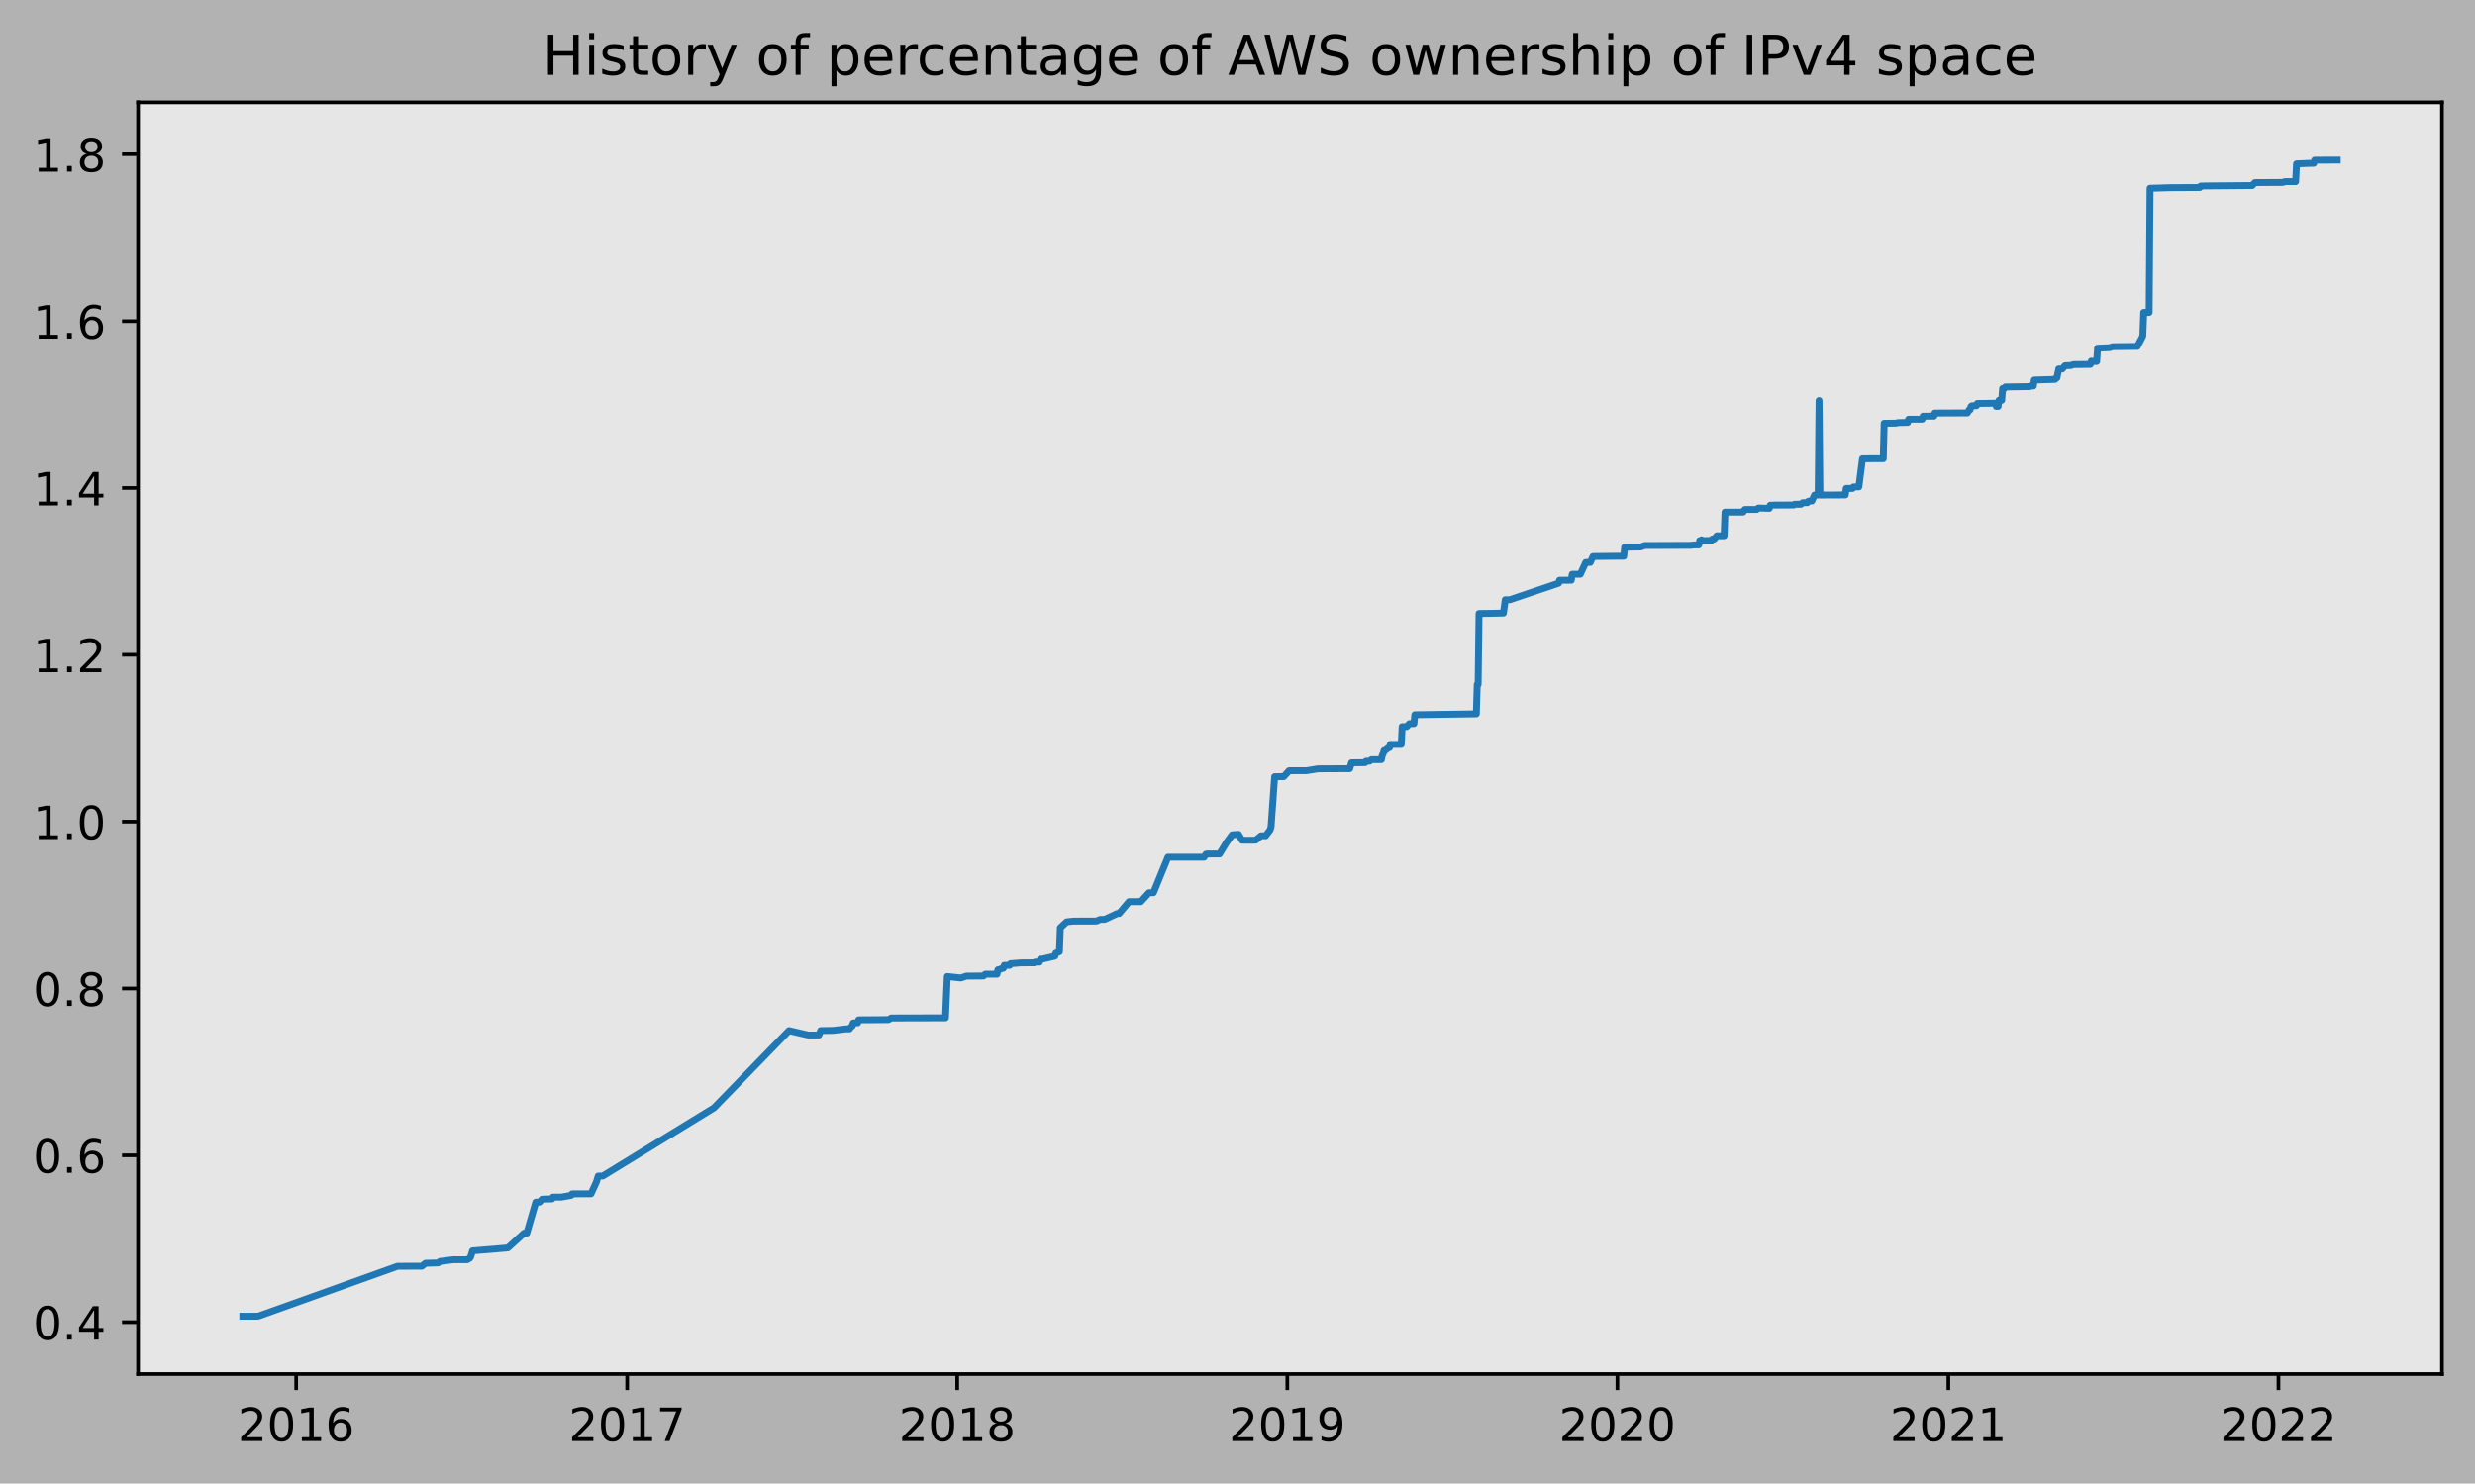
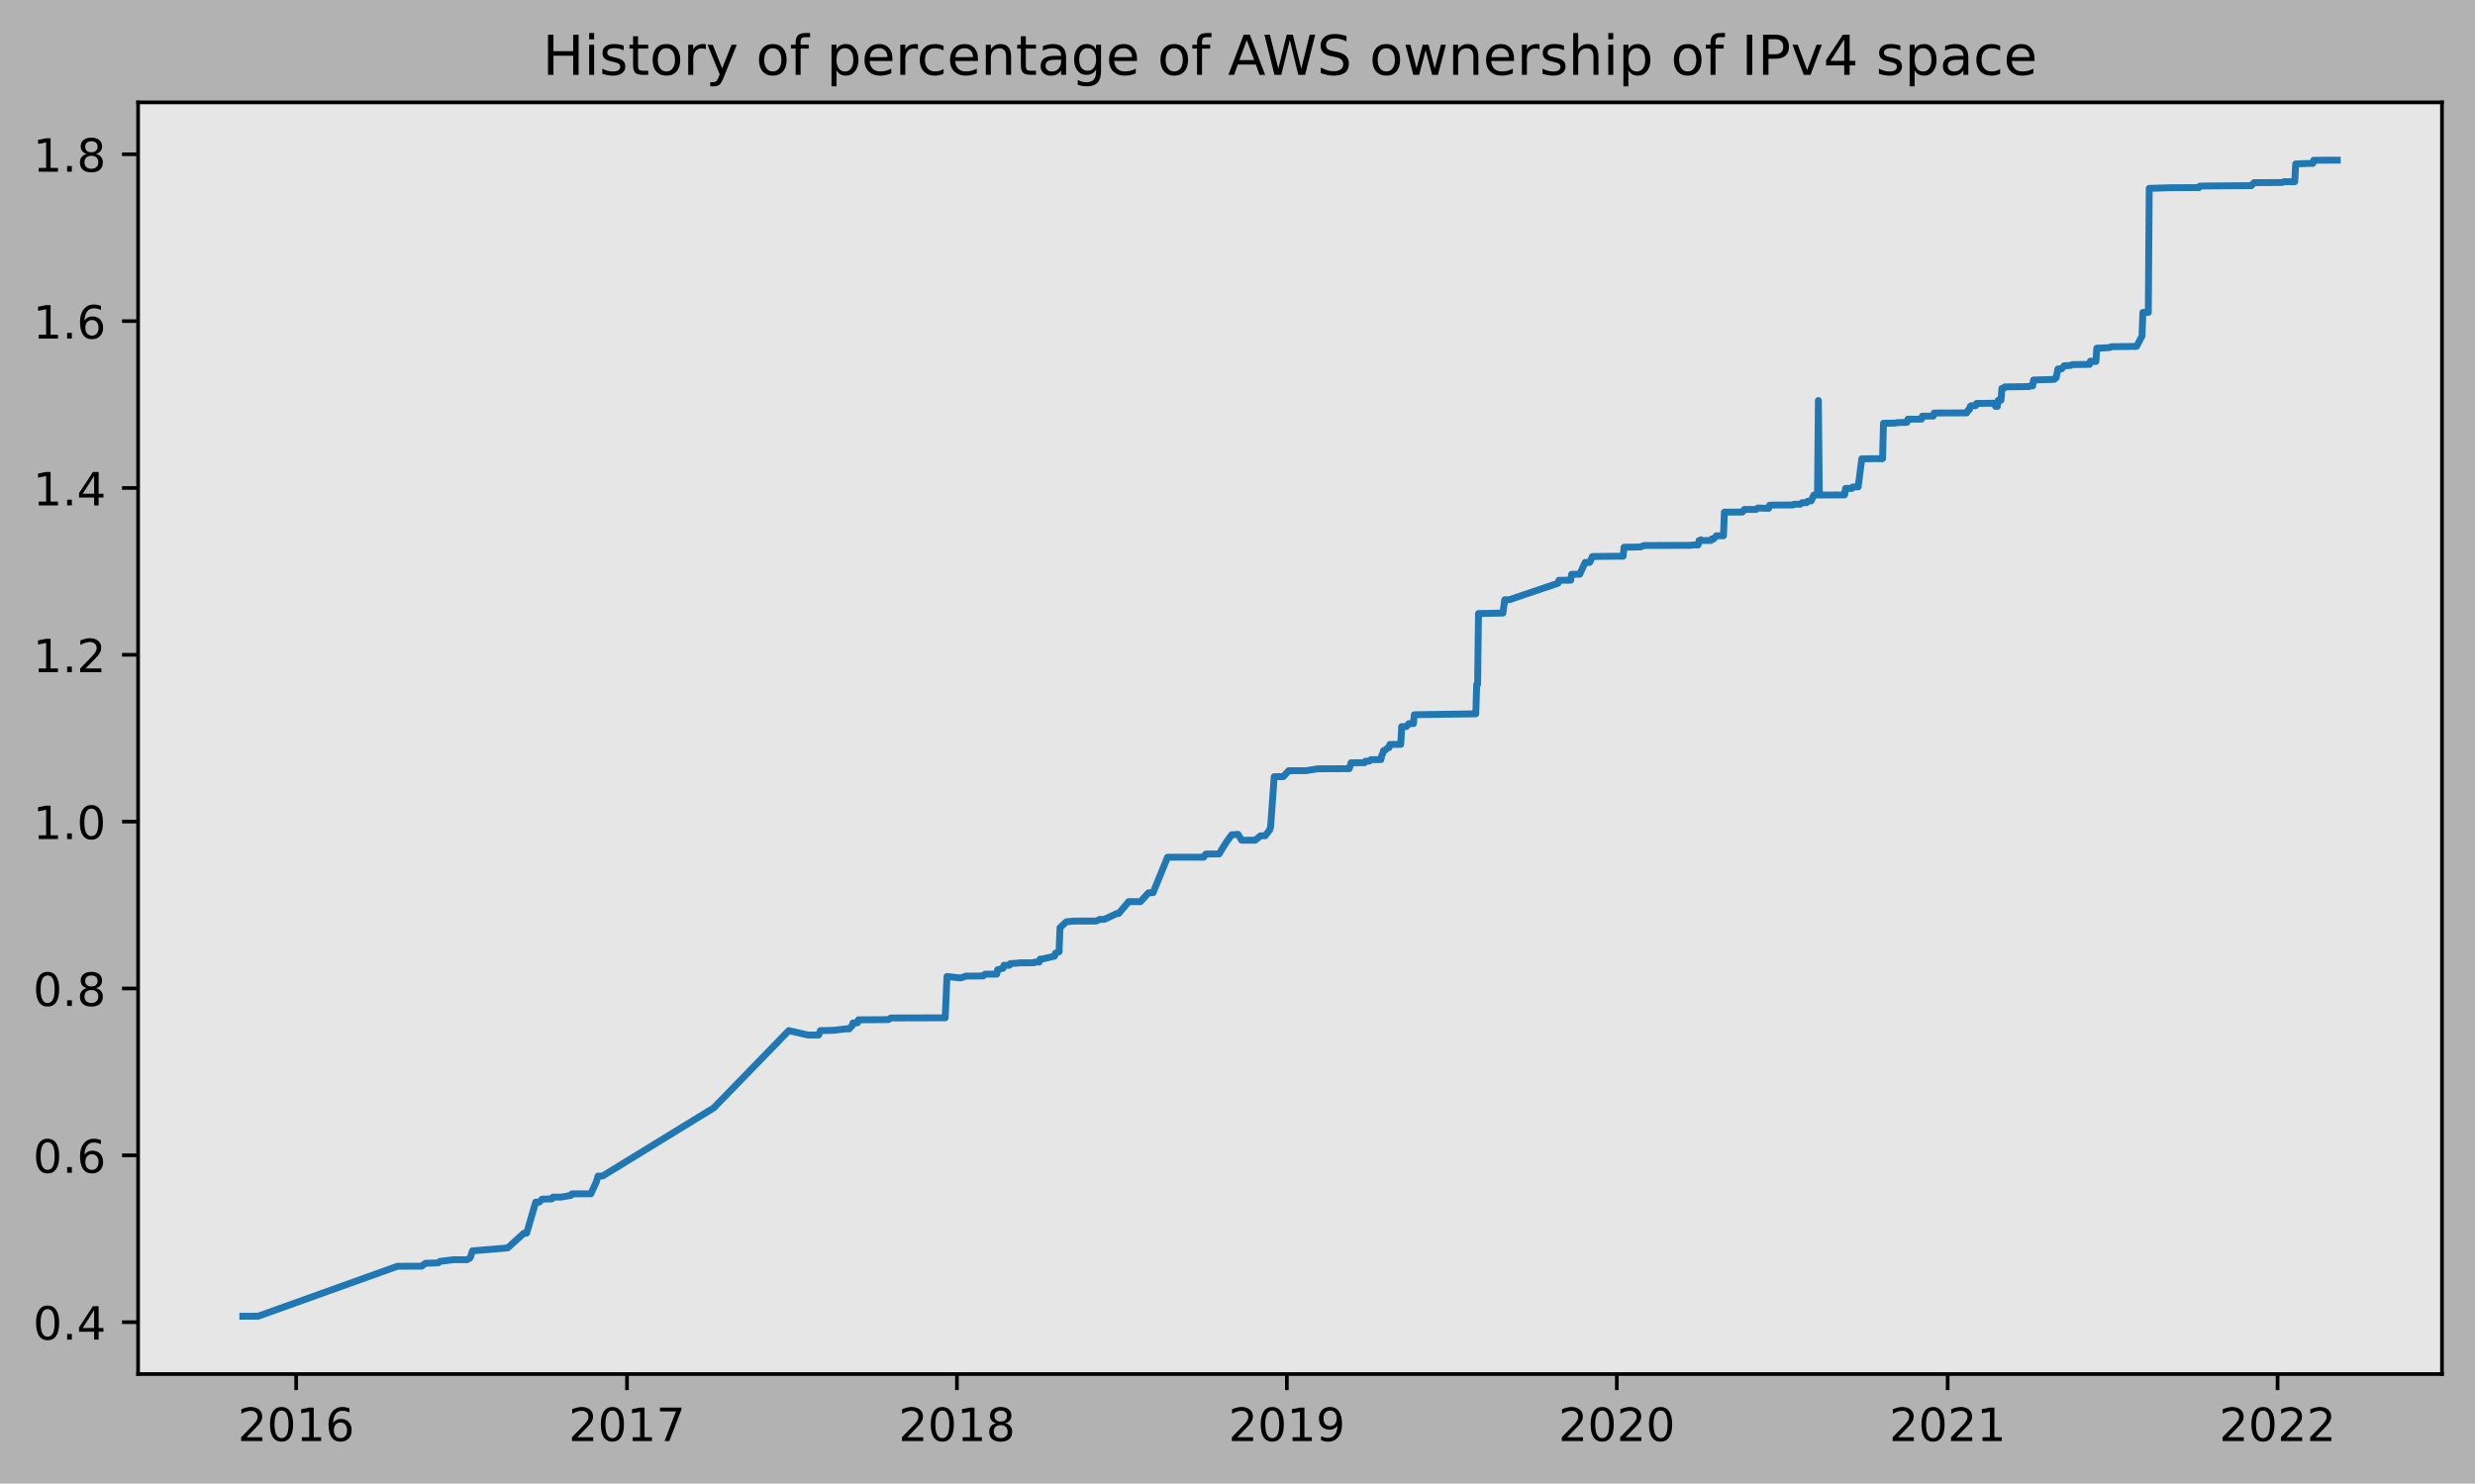
<svg xmlns="http://www.w3.org/2000/svg" xmlns:xlink="http://www.w3.org/1999/xlink" height="323.396pt" version="1.1" viewBox="0 0 539.503 323.396" width="539.503pt">
  <defs>
    <style type="text/css">
*{stroke-linecap:butt;stroke-linejoin:round;}
  </style>
  </defs>
  <g id="figure_1">
    <g id="patch_1">
      <path d="M 0 323.396  L 539.503 323.396  L 539.503 0  L 0 0  z " style="fill:#b2b2b2;" />
    </g>
    <g id="axes_1">
      <g id="patch_2">
        <path d="M 30.103 299.518  L 532.303 299.518  L 532.303 22.318  L 30.103 22.318  z " style="fill:#e6e6e6;" />
      </g>
      <g id="matplotlib.axis_1">
        <g id="xtick_1">
          <g id="line2d_1">
            <defs>
-               <path d="M 0 0  L 0 3.5  " id="mf3fd5c0dfc" style="stroke:#000000;stroke-width:0.8;" />
-             </defs>
-             <g>
-               <use style="stroke:#000000;stroke-width:0.8;" x="64.561" xlink:href="#mf3fd5c0dfc" y="299.518" />
+               <path d="M 0 0  L 0 3.5  " id="md6291f988f" style="stroke:#000000;stroke-width:0.8;" />
+             </defs>
+             <g>
+               <use style="stroke:#000000;stroke-width:0.8;" x="64.556" xlink:href="#md6291f988f" y="299.518" />
            </g>
          </g>
          <g id="text_1">
            <defs>
              <path d="M 19.188 8.297  L 53.609 8.297  L 53.609 0  L 7.328 0  L 7.328 8.297  Q 12.938 14.109 22.625 23.891  Q 32.328 33.688 34.812 36.531  Q 39.547 41.844 41.422 45.531  Q 43.312 49.219 43.312 52.781  Q 43.312 58.594 39.234 62.25  Q 35.156 65.922 28.609 65.922  Q 23.969 65.922 18.812 64.312  Q 13.672 62.703 7.812 59.422  L 7.812 69.391  Q 13.766 71.781 18.938 73  Q 24.125 74.219 28.422 74.219  Q 39.75 74.219 46.484 68.547  Q 53.219 62.891 53.219 53.422  Q 53.219 48.922 51.531 44.891  Q 49.859 40.875 45.406 35.406  Q 44.188 33.984 37.641 27.219  Q 31.109 20.453 19.188 8.297  z " id="DejaVuSans-50" />
              <path d="M 31.781 66.406  Q 24.172 66.406 20.328 58.906  Q 16.5 51.422 16.5 36.375  Q 16.5 21.391 20.328 13.891  Q 24.172 6.391 31.781 6.391  Q 39.453 6.391 43.281 13.891  Q 47.125 21.391 47.125 36.375  Q 47.125 51.422 43.281 58.906  Q 39.453 66.406 31.781 66.406  z M 31.781 74.219  Q 44.047 74.219 50.516 64.516  Q 56.984 54.828 56.984 36.375  Q 56.984 17.969 50.516 8.266  Q 44.047 -1.422 31.781 -1.422  Q 19.531 -1.422 13.062 8.266  Q 6.594 17.969 6.594 36.375  Q 6.594 54.828 13.062 64.516  Q 19.531 74.219 31.781 74.219  z " id="DejaVuSans-48" />
              <path d="M 12.406 8.297  L 28.516 8.297  L 28.516 63.922  L 10.984 60.406  L 10.984 69.391  L 28.422 72.906  L 38.281 72.906  L 38.281 8.297  L 54.391 8.297  L 54.391 0  L 12.406 0  z " id="DejaVuSans-49" />
              <path d="M 33.016 40.375  Q 26.375 40.375 22.484 35.828  Q 18.609 31.297 18.609 23.391  Q 18.609 15.531 22.484 10.953  Q 26.375 6.391 33.016 6.391  Q 39.656 6.391 43.531 10.953  Q 47.406 15.531 47.406 23.391  Q 47.406 31.297 43.531 35.828  Q 39.656 40.375 33.016 40.375  z M 52.594 71.297  L 52.594 62.312  Q 48.875 64.062 45.094 64.984  Q 41.312 65.922 37.594 65.922  Q 27.828 65.922 22.672 59.328  Q 17.531 52.734 16.797 39.406  Q 19.672 43.656 24.016 45.922  Q 28.375 48.188 33.594 48.188  Q 44.578 48.188 50.953 41.516  Q 57.328 34.859 57.328 23.391  Q 57.328 12.156 50.688 5.359  Q 44.047 -1.422 33.016 -1.422  Q 20.359 -1.422 13.672 8.266  Q 6.984 17.969 6.984 36.375  Q 6.984 53.656 15.188 63.938  Q 23.391 74.219 37.203 74.219  Q 40.922 74.219 44.703 73.484  Q 48.484 72.75 52.594 71.297  z " id="DejaVuSans-54" />
            </defs>
-             <g transform="translate(51.83587 314.1166)scale(0.1 -0.1)">
+             <g transform="translate(51.83085 314.1166)scale(0.1 -0.1)">
              <use xlink:href="#DejaVuSans-50" />
              <use x="63.623" xlink:href="#DejaVuSans-48" />
              <use x="127.246" xlink:href="#DejaVuSans-49" />
              <use x="190.869" xlink:href="#DejaVuSans-54" />
            </g>
          </g>
        </g>
        <g id="xtick_2">
          <g id="line2d_2">
            <g>
-               <use style="stroke:#000000;stroke-width:0.8;" x="136.709" xlink:href="#mf3fd5c0dfc" y="299.518" />
+               <use style="stroke:#000000;stroke-width:0.8;" x="136.673" xlink:href="#md6291f988f" y="299.518" />
            </g>
          </g>
          <g id="text_2">
            <defs>
              <path d="M 8.203 72.906  L 55.078 72.906  L 55.078 68.703  L 28.609 0  L 18.312 0  L 43.219 64.594  L 8.203 64.594  z " id="DejaVuSans-55" />
            </defs>
-             <g transform="translate(123.9842 314.1166)scale(0.1 -0.1)">
+             <g transform="translate(123.9481 314.1166)scale(0.1 -0.1)">
              <use xlink:href="#DejaVuSans-50" />
              <use x="63.623" xlink:href="#DejaVuSans-48" />
              <use x="127.246" xlink:href="#DejaVuSans-49" />
              <use x="190.869" xlink:href="#DejaVuSans-55" />
            </g>
          </g>
        </g>
        <g id="xtick_3">
          <g id="line2d_3">
            <g>
-               <use style="stroke:#000000;stroke-width:0.8;" x="208.66" xlink:href="#mf3fd5c0dfc" y="299.518" />
+               <use style="stroke:#000000;stroke-width:0.8;" x="208.593" xlink:href="#md6291f988f" y="299.518" />
            </g>
          </g>
          <g id="text_3">
            <defs>
              <path d="M 31.781 34.625  Q 24.75 34.625 20.719 30.859  Q 16.703 27.094 16.703 20.516  Q 16.703 13.922 20.719 10.156  Q 24.75 6.391 31.781 6.391  Q 38.812 6.391 42.859 10.172  Q 46.922 13.969 46.922 20.516  Q 46.922 27.094 42.891 30.859  Q 38.875 34.625 31.781 34.625  z M 21.922 38.812  Q 15.578 40.375 12.031 44.719  Q 8.5 49.078 8.5 55.328  Q 8.5 64.062 14.719 69.141  Q 20.953 74.219 31.781 74.219  Q 42.672 74.219 48.875 69.141  Q 55.078 64.062 55.078 55.328  Q 55.078 49.078 51.531 44.719  Q 48 40.375 41.703 38.812  Q 48.828 37.156 52.797 32.312  Q 56.781 27.484 56.781 20.516  Q 56.781 9.906 50.312 4.234  Q 43.844 -1.422 31.781 -1.422  Q 19.734 -1.422 13.25 4.234  Q 6.781 9.906 6.781 20.516  Q 6.781 27.484 10.781 32.312  Q 14.797 37.156 21.922 38.812  z M 18.312 54.391  Q 18.312 48.734 21.844 45.562  Q 25.391 42.391 31.781 42.391  Q 38.141 42.391 41.719 45.562  Q 45.312 48.734 45.312 54.391  Q 45.312 60.062 41.719 63.234  Q 38.141 66.406 31.781 66.406  Q 25.391 66.406 21.844 63.234  Q 18.312 60.062 18.312 54.391  z " id="DejaVuSans-56" />
            </defs>
-             <g transform="translate(195.9355 314.1166)scale(0.1 -0.1)">
+             <g transform="translate(195.8683 314.1166)scale(0.1 -0.1)">
              <use xlink:href="#DejaVuSans-50" />
              <use x="63.623" xlink:href="#DejaVuSans-48" />
              <use x="127.246" xlink:href="#DejaVuSans-49" />
              <use x="190.869" xlink:href="#DejaVuSans-56" />
            </g>
          </g>
        </g>
        <g id="xtick_4">
          <g id="line2d_4">
            <g>
-               <use style="stroke:#000000;stroke-width:0.8;" x="280.612" xlink:href="#mf3fd5c0dfc" y="299.518" />
+               <use style="stroke:#000000;stroke-width:0.8;" x="280.513" xlink:href="#md6291f988f" y="299.518" />
            </g>
          </g>
          <g id="text_4">
            <defs>
              <path d="M 10.984 1.516  L 10.984 10.5  Q 14.703 8.734 18.5 7.812  Q 22.312 6.891 25.984 6.891  Q 35.75 6.891 40.891 13.453  Q 46.047 20.016 46.781 33.406  Q 43.953 29.203 39.594 26.953  Q 35.25 24.703 29.984 24.703  Q 19.047 24.703 12.672 31.312  Q 6.297 37.938 6.297 49.422  Q 6.297 60.641 12.938 67.422  Q 19.578 74.219 30.609 74.219  Q 43.266 74.219 49.922 64.516  Q 56.594 54.828 56.594 36.375  Q 56.594 19.141 48.406 8.859  Q 40.234 -1.422 26.422 -1.422  Q 22.703 -1.422 18.891 -0.688  Q 15.094 0.047 10.984 1.516  z M 30.609 32.422  Q 37.25 32.422 41.125 36.953  Q 45.016 41.5 45.016 49.422  Q 45.016 57.281 41.125 61.844  Q 37.25 66.406 30.609 66.406  Q 23.969 66.406 20.094 61.844  Q 16.219 57.281 16.219 49.422  Q 16.219 41.5 20.094 36.953  Q 23.969 32.422 30.609 32.422  z " id="DejaVuSans-57" />
            </defs>
-             <g transform="translate(267.8867 314.1166)scale(0.1 -0.1)">
+             <g transform="translate(267.7885 314.1166)scale(0.1 -0.1)">
              <use xlink:href="#DejaVuSans-50" />
              <use x="63.623" xlink:href="#DejaVuSans-48" />
              <use x="127.246" xlink:href="#DejaVuSans-49" />
              <use x="190.869" xlink:href="#DejaVuSans-57" />
            </g>
          </g>
        </g>
        <g id="xtick_5">
          <g id="line2d_5">
            <g>
-               <use style="stroke:#000000;stroke-width:0.8;" x="352.563" xlink:href="#mf3fd5c0dfc" y="299.518" />
+               <use style="stroke:#000000;stroke-width:0.8;" x="352.434" xlink:href="#md6291f988f" y="299.518" />
            </g>
          </g>
          <g id="text_5">
-             <g transform="translate(339.838 314.1166)scale(0.1 -0.1)">
+             <g transform="translate(339.7087 314.1166)scale(0.1 -0.1)">
              <use xlink:href="#DejaVuSans-50" />
              <use x="63.623" xlink:href="#DejaVuSans-48" />
              <use x="127.246" xlink:href="#DejaVuSans-50" />
              <use x="190.869" xlink:href="#DejaVuSans-48" />
            </g>
          </g>
        </g>
        <g id="xtick_6">
          <g id="line2d_6">
            <g>
-               <use style="stroke:#000000;stroke-width:0.8;" x="424.711" xlink:href="#mf3fd5c0dfc" y="299.518" />
+               <use style="stroke:#000000;stroke-width:0.8;" x="424.551" xlink:href="#md6291f988f" y="299.518" />
            </g>
          </g>
          <g id="text_6">
-             <g transform="translate(411.9864 314.1166)scale(0.1 -0.1)">
+             <g transform="translate(411.8259 314.1166)scale(0.1 -0.1)">
              <use xlink:href="#DejaVuSans-50" />
              <use x="63.623" xlink:href="#DejaVuSans-48" />
              <use x="127.246" xlink:href="#DejaVuSans-50" />
              <use x="190.869" xlink:href="#DejaVuSans-49" />
            </g>
          </g>
        </g>
        <g id="xtick_7">
          <g id="line2d_7">
            <g>
-               <use style="stroke:#000000;stroke-width:0.8;" x="496.663" xlink:href="#mf3fd5c0dfc" y="299.518" />
+               <use style="stroke:#000000;stroke-width:0.8;" x="496.471" xlink:href="#md6291f988f" y="299.518" />
            </g>
          </g>
          <g id="text_7">
-             <g transform="translate(483.9376 314.1166)scale(0.1 -0.1)">
+             <g transform="translate(483.7461 314.1166)scale(0.1 -0.1)">
              <use xlink:href="#DejaVuSans-50" />
              <use x="63.623" xlink:href="#DejaVuSans-48" />
              <use x="127.246" xlink:href="#DejaVuSans-50" />
              <use x="190.869" xlink:href="#DejaVuSans-50" />
            </g>
          </g>
        </g>
      </g>
      <g id="matplotlib.axis_2">
        <g id="ytick_1">
          <g id="line2d_8">
            <defs>
-               <path d="M 0 0  L -3.5 0  " id="m15d69541d9" style="stroke:#000000;stroke-width:0.8;" />
-             </defs>
-             <g>
-               <use style="stroke:#000000;stroke-width:0.8;" x="30.103" xlink:href="#m15d69541d9" y="288.212" />
+               <path d="M 0 0  L -3.5 0  " id="m172b75ae59" style="stroke:#000000;stroke-width:0.8;" />
+             </defs>
+             <g>
+               <use style="stroke:#000000;stroke-width:0.8;" x="30.103" xlink:href="#m172b75ae59" y="288.212" />
            </g>
          </g>
          <g id="text_8">
            <defs>
              <path d="M 10.688 12.406  L 21 12.406  L 21 0  L 10.688 0  z " id="DejaVuSans-46" />
              <path d="M 37.797 64.312  L 12.891 25.391  L 37.797 25.391  z M 35.203 72.906  L 47.609 72.906  L 47.609 25.391  L 58.016 25.391  L 58.016 17.188  L 47.609 17.188  L 47.609 0  L 37.797 0  L 37.797 17.188  L 4.891 17.188  L 4.891 26.703  z " id="DejaVuSans-52" />
            </defs>
            <g transform="translate(7.2 292.0116)scale(0.1 -0.1)">
              <use xlink:href="#DejaVuSans-48" />
              <use x="63.623" xlink:href="#DejaVuSans-46" />
              <use x="95.41" xlink:href="#DejaVuSans-52" />
            </g>
          </g>
        </g>
        <g id="ytick_2">
          <g id="line2d_9">
            <g>
-               <use style="stroke:#000000;stroke-width:0.8;" x="30.103" xlink:href="#m15d69541d9" y="251.843" />
+               <use style="stroke:#000000;stroke-width:0.8;" x="30.103" xlink:href="#m172b75ae59" y="251.843" />
            </g>
          </g>
          <g id="text_9">
            <g transform="translate(7.2 255.6426)scale(0.1 -0.1)">
              <use xlink:href="#DejaVuSans-48" />
              <use x="63.623" xlink:href="#DejaVuSans-46" />
              <use x="95.41" xlink:href="#DejaVuSans-54" />
            </g>
          </g>
        </g>
        <g id="ytick_3">
          <g id="line2d_10">
            <g>
-               <use style="stroke:#000000;stroke-width:0.8;" x="30.103" xlink:href="#m15d69541d9" y="215.474" />
+               <use style="stroke:#000000;stroke-width:0.8;" x="30.103" xlink:href="#m172b75ae59" y="215.474" />
            </g>
          </g>
          <g id="text_10">
            <g transform="translate(7.2 219.2735)scale(0.1 -0.1)">
              <use xlink:href="#DejaVuSans-48" />
              <use x="63.623" xlink:href="#DejaVuSans-46" />
              <use x="95.41" xlink:href="#DejaVuSans-56" />
            </g>
          </g>
        </g>
        <g id="ytick_4">
          <g id="line2d_11">
            <g>
-               <use style="stroke:#000000;stroke-width:0.8;" x="30.103" xlink:href="#m15d69541d9" y="179.105" />
+               <use style="stroke:#000000;stroke-width:0.8;" x="30.103" xlink:href="#m172b75ae59" y="179.105" />
            </g>
          </g>
          <g id="text_11">
            <g transform="translate(7.2 182.9044)scale(0.1 -0.1)">
              <use xlink:href="#DejaVuSans-49" />
              <use x="63.623" xlink:href="#DejaVuSans-46" />
              <use x="95.41" xlink:href="#DejaVuSans-48" />
            </g>
          </g>
        </g>
        <g id="ytick_5">
          <g id="line2d_12">
            <g>
-               <use style="stroke:#000000;stroke-width:0.8;" x="30.103" xlink:href="#m15d69541d9" y="142.736" />
+               <use style="stroke:#000000;stroke-width:0.8;" x="30.103" xlink:href="#m172b75ae59" y="142.736" />
            </g>
          </g>
          <g id="text_12">
            <g transform="translate(7.2 146.5354)scale(0.1 -0.1)">
              <use xlink:href="#DejaVuSans-49" />
              <use x="63.623" xlink:href="#DejaVuSans-46" />
              <use x="95.41" xlink:href="#DejaVuSans-50" />
            </g>
          </g>
        </g>
        <g id="ytick_6">
          <g id="line2d_13">
            <g>
-               <use style="stroke:#000000;stroke-width:0.8;" x="30.103" xlink:href="#m15d69541d9" y="106.367" />
+               <use style="stroke:#000000;stroke-width:0.8;" x="30.103" xlink:href="#m172b75ae59" y="106.367" />
            </g>
          </g>
          <g id="text_13">
            <g transform="translate(7.2 110.1663)scale(0.1 -0.1)">
              <use xlink:href="#DejaVuSans-49" />
              <use x="63.623" xlink:href="#DejaVuSans-46" />
              <use x="95.41" xlink:href="#DejaVuSans-52" />
            </g>
          </g>
        </g>
        <g id="ytick_7">
          <g id="line2d_14">
            <g>
-               <use style="stroke:#000000;stroke-width:0.8;" x="30.103" xlink:href="#m15d69541d9" y="69.998" />
+               <use style="stroke:#000000;stroke-width:0.8;" x="30.103" xlink:href="#m172b75ae59" y="69.998" />
            </g>
          </g>
          <g id="text_14">
            <g transform="translate(7.2 73.79724)scale(0.1 -0.1)">
              <use xlink:href="#DejaVuSans-49" />
              <use x="63.623" xlink:href="#DejaVuSans-46" />
              <use x="95.41" xlink:href="#DejaVuSans-54" />
            </g>
          </g>
        </g>
        <g id="ytick_8">
          <g id="line2d_15">
            <g>
-               <use style="stroke:#000000;stroke-width:0.8;" x="30.103" xlink:href="#m15d69541d9" y="33.629" />
+               <use style="stroke:#000000;stroke-width:0.8;" x="30.103" xlink:href="#m172b75ae59" y="33.629" />
            </g>
          </g>
          <g id="text_15">
            <g transform="translate(7.2 37.42817)scale(0.1 -0.1)">
              <use xlink:href="#DejaVuSans-49" />
              <use x="63.623" xlink:href="#DejaVuSans-46" />
              <use x="95.41" xlink:href="#DejaVuSans-56" />
            </g>
          </g>
        </g>
      </g>
      <g id="line2d_16">
-         <path clip-path="url(#p25243edfa3)" d="M 52.93 286.918  L 56.282 286.904  L 86.639 276.026  L 91.961 276.003  L 92.75 275.369  L 95.51 275.288  L 95.904 274.968  L 98.861 274.594  L 101.818 274.597  L 102.409 274.275  L 102.606 273.953  L 103.001 272.66  L 110.689 272.027  L 114.237 268.807  L 114.828 268.804  L 116.799 262.045  L 117.588 262.045  L 118.179 261.401  L 120.348 261.337  L 120.545 260.952  L 122.319 260.952  L 124.487 260.573  L 124.685 260.251  L 125.079 260.236  L 128.824 260.225  L 130.007 257.65  L 130.401 256.362  L 131.387 256.352  L 155.633 241.493  L 171.995 224.648  L 176.135 225.609  L 178.5 225.616  L 178.894 224.651  L 181.654 224.603  L 184.414 224.274  L 185.202 224.274  L 185.4 223.952  L 185.794 223.63  L 185.991 222.987  L 186.977 222.946  L 187.174 222.302  L 193.679 222.261  L 194.27 221.899  L 206.098 221.869  L 206.492 212.856  L 209.449 213.178  L 210.632 212.774  L 214.377 212.739  L 214.771 212.352  L 217.334 212.352  L 217.531 211.387  L 217.728 211.384  L 218.517 211.06  L 218.714 211.06  L 218.911 210.416  L 220.094 210.415  L 220.291 210.046  L 220.488 210.044  L 222.656 209.88  L 225.416 209.878  L 225.613 209.718  L 226.599 209.716  L 226.796 209.072  L 227.19 209.067  L 229.95 208.423  L 230.147 207.78  L 230.936 207.458  L 231.133 202.227  L 232.513 200.939  L 234.09 200.778  L 239.018 200.772  L 239.807 200.41  L 240.792 200.41  L 243.552 199.122  L 243.946 199.118  L 246.115 196.542  L 248.677 196.546  L 250.451 194.609  L 251.437 194.583  L 254.591 186.855  L 262.476 186.85  L 262.87 186.206  L 263.067 186.156  L 265.827 186.152  L 267.404 183.577  L 268.587 181.968  L 269.967 181.871  L 270.755 183.159  L 273.712 183.147  L 274.895 182.181  L 275.881 182.18  L 276.866 180.893  L 277.063 180.244  L 277.852 169.299  L 279.823 169.294  L 281.006 168.002  L 284.751 167.99  L 287.314 167.588  L 294.213 167.556  L 294.608 166.267  L 297.565 166.252  L 297.762 165.93  L 298.55 165.919  L 298.945 165.597  L 301.113 165.58  L 301.31 164.614  L 301.507 164.292  L 301.704 163.613  L 301.901 163.612  L 302.69 162.968  L 302.887 162.968  L 303.084 162.27  L 305.45 162.267  L 305.647 158.389  L 306.632 158.383  L 307.224 157.737  L 308.209 157.732  L 308.407 155.798  L 321.811 155.604  L 322.008 149.181  L 322.205 149.181  L 322.403 133.73  L 324.768 133.701  L 327.725 133.635  L 328.119 130.738  L 329.105 130.732  L 339.75 127.131  L 339.947 126.487  L 342.51 126.477  L 342.707 125.189  L 344.481 125.172  L 345.664 122.597  L 346.649 122.595  L 347.241 121.308  L 352.76 121.25  L 353.943 121.245  L 354.14 119.285  L 357.688 119.23  L 358.477 118.913  L 368.727 118.87  L 369.122 118.789  L 370.304 118.784  L 370.502 117.839  L 370.699 117.839  L 370.896 117.67  L 371.093 117.829  L 373.064 117.816  L 373.261 117.495  L 373.656 117.494  L 374.247 116.798  L 375.824 116.782  L 376.021 111.629  L 379.964 111.62  L 380.358 111.057  L 382.921 111.054  L 383.315 110.732  L 385.68 110.808  L 385.877 110.129  L 386.666 110.095  L 391.003 110.074  L 391.2 109.913  L 392.58 109.907  L 392.974 109.576  L 393.96 109.573  L 394.157 109.281  L 394.551 109.2  L 394.945 109.2  L 395.537 107.913  L 396.325 107.913  L 396.522 87.31  L 396.719 107.911  L 402.239 107.887  L 402.436 106.471  L 403.816 106.471  L 404.013 106.148  L 405.196 106.13  L 405.984 100.004  L 410.518 99.981  L 410.715 92.255  L 413.278 92.233  L 413.672 92.119  L 415.841 92.072  L 416.038 91.378  L 418.995 91.365  L 419.192 90.71  L 421.557 90.707  L 421.754 90.03  L 428.851 90  L 429.245 89.311  L 429.442 89.311  L 429.64 88.611  L 429.837 88.447  L 430.822 88.429  L 431.019 87.946  L 434.962 87.892  L 435.159 88.585  L 435.553 88.583  L 435.75 87.248  L 436.342 87.247  L 436.539 84.672  L 436.933 84.67  L 437.13 84.344  L 442.453 84.265  L 442.65 84.136  L 443.241 84.135  L 443.438 82.836  L 447.972 82.694  L 448.169 82.371  L 448.367 82.37  L 448.761 80.428  L 449.549 80.419  L 450.141 79.725  L 451.521 79.662  L 451.915 79.471  L 455.66 79.429  L 455.857 78.719  L 456.449 78.798  L 457.04 78.792  L 457.237 75.894  L 457.829 75.876  L 459.997 75.773  L 460.391 75.572  L 465.911 75.508  L 467.094 73.25  L 467.291 68.099  L 468.473 68.098  L 468.671 41.058  L 472.219 40.953  L 473.007 40.926  L 478.527 40.896  L 479.513 40.894  L 479.71 40.572  L 480.695 40.546  L 490.355 40.466  L 490.946 40.463  L 491.537 39.819  L 497.648 39.783  L 498.043 39.612  L 500.408 39.605  L 500.605 35.742  L 503.168 35.632  L 504.351 35.621  L 504.548 34.93  L 509.476 34.918  L 509.476 34.918  " style="fill:none;stroke:#1f77b4;stroke-linecap:square;stroke-width:1.5;" />
+         <path clip-path="url(#p0b2a6c1b68)" d="M 52.93 286.918  L 56.28 286.904  L 86.625 276.026  L 91.945 276.003  L 92.733 275.369  L 95.491 275.288  L 95.885 274.968  L 98.841 274.594  L 101.797 274.597  L 102.388 274.275  L 102.585 273.953  L 102.979 272.66  L 110.664 272.027  L 114.21 268.807  L 114.801 268.804  L 116.772 262.045  L 117.56 262.045  L 118.151 261.401  L 120.319 261.337  L 120.516 260.952  L 122.289 260.952  L 124.457 260.573  L 124.654 260.251  L 125.048 260.236  L 128.791 260.225  L 129.974 257.65  L 130.368 256.362  L 131.353 256.352  L 155.589 241.493  L 171.944 224.648  L 176.081 225.609  L 178.446 225.616  L 178.84 224.651  L 181.599 224.603  L 184.357 224.274  L 185.145 224.274  L 185.342 223.952  L 185.736 223.63  L 185.933 222.987  L 186.919 222.946  L 187.116 222.302  L 193.618 222.261  L 194.209 221.899  L 206.032 221.869  L 206.426 212.856  L 209.381 213.178  L 210.564 212.774  L 214.307 212.739  L 214.702 212.352  L 217.263 212.352  L 217.46 211.387  L 217.657 211.384  L 218.445 211.06  L 218.642 211.06  L 218.839 210.416  L 220.022 210.415  L 220.219 210.046  L 220.416 210.044  L 222.583 209.88  L 225.342 209.878  L 225.539 209.718  L 226.524 209.716  L 226.721 209.072  L 227.115 209.067  L 229.874 208.423  L 230.071 207.78  L 230.859 207.458  L 231.056 202.227  L 232.435 200.939  L 234.012 200.778  L 238.938 200.772  L 239.726 200.41  L 240.711 200.41  L 243.47 199.122  L 243.864 199.118  L 246.031 196.542  L 248.593 196.546  L 250.366 194.609  L 251.351 194.583  L 254.504 186.855  L 262.386 186.85  L 262.78 186.206  L 262.977 186.156  L 265.735 186.152  L 267.312 183.577  L 268.494 181.968  L 269.873 181.871  L 270.661 183.159  L 273.617 183.147  L 274.799 182.181  L 275.784 182.18  L 276.77 180.893  L 276.967 180.244  L 277.755 169.299  L 279.725 169.294  L 280.908 168.002  L 284.651 167.99  L 287.213 167.588  L 294.109 167.556  L 294.503 166.267  L 297.459 166.252  L 297.656 165.93  L 298.444 165.919  L 298.838 165.597  L 301.006 165.58  L 301.203 164.614  L 301.4 164.292  L 301.597 163.613  L 301.794 163.612  L 302.582 162.968  L 302.779 162.968  L 302.976 162.27  L 305.341 162.267  L 305.538 158.389  L 306.523 158.383  L 307.114 157.737  L 308.099 157.732  L 308.296 155.798  L 321.695 155.604  L 321.892 149.181  L 322.089 149.181  L 322.286 133.73  L 324.651 133.701  L 327.606 133.635  L 328.001 130.738  L 328.986 130.732  L 339.626 127.131  L 339.823 126.487  L 342.385 126.477  L 342.582 125.189  L 344.355 125.172  L 345.537 122.597  L 346.522 122.595  L 347.114 121.308  L 352.631 121.25  L 353.813 121.245  L 354.01 119.285  L 357.557 119.23  L 358.345 118.913  L 368.591 118.87  L 368.985 118.789  L 370.167 118.784  L 370.364 117.839  L 370.562 117.839  L 370.759 117.67  L 370.956 117.829  L 372.926 117.816  L 373.123 117.495  L 373.517 117.494  L 374.108 116.798  L 375.685 116.782  L 375.882 111.629  L 379.822 111.62  L 380.217 111.057  L 382.778 111.054  L 383.172 110.732  L 385.537 110.808  L 385.734 110.129  L 386.522 110.095  L 390.857 110.074  L 391.054 109.913  L 392.433 109.907  L 392.827 109.576  L 393.812 109.573  L 394.009 109.281  L 394.404 109.2  L 394.798 109.2  L 395.389 107.913  L 396.177 107.913  L 396.374 87.31  L 396.571 107.911  L 402.088 107.887  L 402.285 106.471  L 403.664 106.471  L 403.862 106.148  L 405.044 106.13  L 405.832 100.004  L 410.364 99.981  L 410.561 92.255  L 413.122 92.233  L 413.517 92.119  L 415.684 92.072  L 415.881 91.378  L 418.837 91.365  L 419.034 90.71  L 421.398 90.707  L 421.595 90.03  L 428.689 90  L 429.083 89.311  L 429.28 89.311  L 429.477 88.611  L 429.674 88.447  L 430.659 88.429  L 430.856 87.946  L 434.797 87.892  L 434.994 88.585  L 435.388 88.583  L 435.585 87.248  L 436.176 87.247  L 436.373 84.672  L 436.767 84.67  L 436.965 84.344  L 442.285 84.265  L 442.482 84.136  L 443.073 84.135  L 443.27 82.836  L 447.802 82.694  L 447.999 82.371  L 448.196 82.37  L 448.59 80.428  L 449.378 80.419  L 449.969 79.725  L 451.349 79.662  L 451.743 79.471  L 455.486 79.429  L 455.683 78.719  L 456.275 78.798  L 456.866 78.792  L 457.063 75.894  L 457.654 75.876  L 459.821 75.773  L 460.215 75.572  L 465.733 75.508  L 466.915 73.25  L 467.112 68.099  L 468.294 68.098  L 468.491 41.058  L 472.038 40.953  L 472.826 40.926  L 478.343 40.896  L 479.328 40.894  L 479.526 40.572  L 480.511 40.546  L 490.166 40.466  L 490.757 40.463  L 491.348 39.819  L 497.456 39.783  L 497.85 39.612  L 500.215 39.605  L 500.412 35.742  L 502.973 35.632  L 504.156 35.621  L 504.353 34.93  L 509.476 34.918  L 509.476 34.918  " style="fill:none;stroke:#1f77b4;stroke-linecap:square;stroke-width:1.5;" />
      </g>
      <g id="patch_3">
        <path d="M 30.103 299.518  L 30.103 22.318  " style="fill:none;stroke:#000000;stroke-linecap:square;stroke-linejoin:miter;stroke-width:0.8;" />
      </g>
      <g id="patch_4">
        <path d="M 532.303 299.518  L 532.303 22.318  " style="fill:none;stroke:#000000;stroke-linecap:square;stroke-linejoin:miter;stroke-width:0.8;" />
      </g>
      <g id="patch_5">
        <path d="M 30.103 299.518  L 532.303 299.518  " style="fill:none;stroke:#000000;stroke-linecap:square;stroke-linejoin:miter;stroke-width:0.8;" />
      </g>
      <g id="patch_6">
        <path d="M 30.103 22.318  L 532.303 22.318  " style="fill:none;stroke:#000000;stroke-linecap:square;stroke-linejoin:miter;stroke-width:0.8;" />
      </g>
      <g id="text_16">
        <defs>
          <path d="M 9.812 72.906  L 19.672 72.906  L 19.672 43.016  L 55.516 43.016  L 55.516 72.906  L 65.375 72.906  L 65.375 0  L 55.516 0  L 55.516 34.719  L 19.672 34.719  L 19.672 0  L 9.812 0  z " id="DejaVuSans-72" />
          <path d="M 9.422 54.688  L 18.406 54.688  L 18.406 0  L 9.422 0  z M 9.422 75.984  L 18.406 75.984  L 18.406 64.594  L 9.422 64.594  z " id="DejaVuSans-105" />
          <path d="M 44.281 53.078  L 44.281 44.578  Q 40.484 46.531 36.375 47.5  Q 32.281 48.484 27.875 48.484  Q 21.188 48.484 17.844 46.438  Q 14.5 44.391 14.5 40.281  Q 14.5 37.156 16.891 35.375  Q 19.281 33.594 26.516 31.984  L 29.594 31.297  Q 39.156 29.25 43.188 25.516  Q 47.219 21.781 47.219 15.094  Q 47.219 7.469 41.188 3.016  Q 35.156 -1.422 24.609 -1.422  Q 20.219 -1.422 15.453 -0.562  Q 10.688 0.297 5.422 2  L 5.422 11.281  Q 10.406 8.688 15.234 7.391  Q 20.062 6.109 24.812 6.109  Q 31.156 6.109 34.562 8.281  Q 37.984 10.453 37.984 14.406  Q 37.984 18.062 35.516 20.016  Q 33.062 21.969 24.703 23.781  L 21.578 24.516  Q 13.234 26.266 9.516 29.906  Q 5.812 33.547 5.812 39.891  Q 5.812 47.609 11.281 51.797  Q 16.75 56 26.812 56  Q 31.781 56 36.172 55.266  Q 40.578 54.547 44.281 53.078  z " id="DejaVuSans-115" />
          <path d="M 18.312 70.219  L 18.312 54.688  L 36.812 54.688  L 36.812 47.703  L 18.312 47.703  L 18.312 18.016  Q 18.312 11.328 20.141 9.422  Q 21.969 7.516 27.594 7.516  L 36.812 7.516  L 36.812 0  L 27.594 0  Q 17.188 0 13.234 3.875  Q 9.281 7.766 9.281 18.016  L 9.281 47.703  L 2.688 47.703  L 2.688 54.688  L 9.281 54.688  L 9.281 70.219  z " id="DejaVuSans-116" />
          <path d="M 30.609 48.391  Q 23.391 48.391 19.188 42.75  Q 14.984 37.109 14.984 27.297  Q 14.984 17.484 19.156 11.844  Q 23.344 6.203 30.609 6.203  Q 37.797 6.203 41.984 11.859  Q 46.188 17.531 46.188 27.297  Q 46.188 37.016 41.984 42.703  Q 37.797 48.391 30.609 48.391  z M 30.609 56  Q 42.328 56 49.016 48.375  Q 55.719 40.766 55.719 27.297  Q 55.719 13.875 49.016 6.219  Q 42.328 -1.422 30.609 -1.422  Q 18.844 -1.422 12.172 6.219  Q 5.516 13.875 5.516 27.297  Q 5.516 40.766 12.172 48.375  Q 18.844 56 30.609 56  z " id="DejaVuSans-111" />
          <path d="M 41.109 46.297  Q 39.594 47.172 37.812 47.578  Q 36.031 48 33.891 48  Q 26.266 48 22.188 43.047  Q 18.109 38.094 18.109 28.812  L 18.109 0  L 9.078 0  L 9.078 54.688  L 18.109 54.688  L 18.109 46.188  Q 20.953 51.172 25.484 53.578  Q 30.031 56 36.531 56  Q 37.453 56 38.578 55.875  Q 39.703 55.766 41.062 55.516  z " id="DejaVuSans-114" />
          <path d="M 32.172 -5.078  Q 28.375 -14.844 24.75 -17.812  Q 21.141 -20.797 15.094 -20.797  L 7.906 -20.797  L 7.906 -13.281  L 13.188 -13.281  Q 16.891 -13.281 18.938 -11.516  Q 21 -9.766 23.484 -3.219  L 25.094 0.875  L 2.984 54.688  L 12.5 54.688  L 29.594 11.922  L 46.688 54.688  L 56.203 54.688  z " id="DejaVuSans-121" />
          <path id="DejaVuSans-32" />
          <path d="M 37.109 75.984  L 37.109 68.5  L 28.516 68.5  Q 23.688 68.5 21.797 66.547  Q 19.922 64.594 19.922 59.516  L 19.922 54.688  L 34.719 54.688  L 34.719 47.703  L 19.922 47.703  L 19.922 0  L 10.891 0  L 10.891 47.703  L 2.297 47.703  L 2.297 54.688  L 10.891 54.688  L 10.891 58.5  Q 10.891 67.625 15.141 71.797  Q 19.391 75.984 28.609 75.984  z " id="DejaVuSans-102" />
          <path d="M 18.109 8.203  L 18.109 -20.797  L 9.078 -20.797  L 9.078 54.688  L 18.109 54.688  L 18.109 46.391  Q 20.953 51.266 25.266 53.625  Q 29.594 56 35.594 56  Q 45.562 56 51.781 48.094  Q 58.016 40.188 58.016 27.297  Q 58.016 14.406 51.781 6.484  Q 45.562 -1.422 35.594 -1.422  Q 29.594 -1.422 25.266 0.953  Q 20.953 3.328 18.109 8.203  z M 48.688 27.297  Q 48.688 37.203 44.609 42.844  Q 40.531 48.484 33.406 48.484  Q 26.266 48.484 22.188 42.844  Q 18.109 37.203 18.109 27.297  Q 18.109 17.391 22.188 11.75  Q 26.266 6.109 33.406 6.109  Q 40.531 6.109 44.609 11.75  Q 48.688 17.391 48.688 27.297  z " id="DejaVuSans-112" />
          <path d="M 56.203 29.594  L 56.203 25.203  L 14.891 25.203  Q 15.484 15.922 20.484 11.062  Q 25.484 6.203 34.422 6.203  Q 39.594 6.203 44.453 7.469  Q 49.312 8.734 54.109 11.281  L 54.109 2.781  Q 49.266 0.734 44.188 -0.344  Q 39.109 -1.422 33.891 -1.422  Q 20.797 -1.422 13.156 6.188  Q 5.516 13.812 5.516 26.812  Q 5.516 40.234 12.766 48.109  Q 20.016 56 32.328 56  Q 43.359 56 49.781 48.891  Q 56.203 41.797 56.203 29.594  z M 47.219 32.234  Q 47.125 39.594 43.094 43.984  Q 39.062 48.391 32.422 48.391  Q 24.906 48.391 20.391 44.141  Q 15.875 39.891 15.188 32.172  z " id="DejaVuSans-101" />
          <path d="M 48.781 52.594  L 48.781 44.188  Q 44.969 46.297 41.141 47.344  Q 37.312 48.391 33.406 48.391  Q 24.656 48.391 19.812 42.844  Q 14.984 37.312 14.984 27.297  Q 14.984 17.281 19.812 11.734  Q 24.656 6.203 33.406 6.203  Q 37.312 6.203 41.141 7.25  Q 44.969 8.297 48.781 10.406  L 48.781 2.094  Q 45.016 0.344 40.984 -0.531  Q 36.969 -1.422 32.422 -1.422  Q 20.062 -1.422 12.781 6.344  Q 5.516 14.109 5.516 27.297  Q 5.516 40.672 12.859 48.328  Q 20.219 56 33.016 56  Q 37.156 56 41.109 55.141  Q 45.062 54.297 48.781 52.594  z " id="DejaVuSans-99" />
          <path d="M 54.891 33.016  L 54.891 0  L 45.906 0  L 45.906 32.719  Q 45.906 40.484 42.875 44.328  Q 39.844 48.188 33.797 48.188  Q 26.516 48.188 22.312 43.547  Q 18.109 38.922 18.109 30.906  L 18.109 0  L 9.078 0  L 9.078 54.688  L 18.109 54.688  L 18.109 46.188  Q 21.344 51.125 25.703 53.562  Q 30.078 56 35.797 56  Q 45.219 56 50.047 50.172  Q 54.891 44.344 54.891 33.016  z " id="DejaVuSans-110" />
          <path d="M 34.281 27.484  Q 23.391 27.484 19.188 25  Q 14.984 22.516 14.984 16.5  Q 14.984 11.719 18.141 8.906  Q 21.297 6.109 26.703 6.109  Q 34.188 6.109 38.703 11.406  Q 43.219 16.703 43.219 25.484  L 43.219 27.484  z M 52.203 31.203  L 52.203 0  L 43.219 0  L 43.219 8.297  Q 40.141 3.328 35.547 0.953  Q 30.953 -1.422 24.312 -1.422  Q 15.922 -1.422 10.953 3.297  Q 6 8.016 6 15.922  Q 6 25.141 12.172 29.828  Q 18.359 34.516 30.609 34.516  L 43.219 34.516  L 43.219 35.406  Q 43.219 41.609 39.141 45  Q 35.062 48.391 27.688 48.391  Q 23 48.391 18.547 47.266  Q 14.109 46.141 10.016 43.891  L 10.016 52.203  Q 14.938 54.109 19.578 55.047  Q 24.219 56 28.609 56  Q 40.484 56 46.344 49.844  Q 52.203 43.703 52.203 31.203  z " id="DejaVuSans-97" />
          <path d="M 45.406 27.984  Q 45.406 37.75 41.375 43.109  Q 37.359 48.484 30.078 48.484  Q 22.859 48.484 18.828 43.109  Q 14.797 37.75 14.797 27.984  Q 14.797 18.266 18.828 12.891  Q 22.859 7.516 30.078 7.516  Q 37.359 7.516 41.375 12.891  Q 45.406 18.266 45.406 27.984  z M 54.391 6.781  Q 54.391 -7.172 48.188 -13.984  Q 42 -20.797 29.203 -20.797  Q 24.469 -20.797 20.266 -20.094  Q 16.062 -19.391 12.109 -17.922  L 12.109 -9.188  Q 16.062 -11.328 19.922 -12.344  Q 23.781 -13.375 27.781 -13.375  Q 36.625 -13.375 41.016 -8.766  Q 45.406 -4.156 45.406 5.172  L 45.406 9.625  Q 42.625 4.781 38.281 2.391  Q 33.938 0 27.875 0  Q 17.828 0 11.672 7.656  Q 5.516 15.328 5.516 27.984  Q 5.516 40.672 11.672 48.328  Q 17.828 56 27.875 56  Q 33.938 56 38.281 53.609  Q 42.625 51.219 45.406 46.391  L 45.406 54.688  L 54.391 54.688  z " id="DejaVuSans-103" />
          <path d="M 34.188 63.188  L 20.797 26.906  L 47.609 26.906  z M 28.609 72.906  L 39.797 72.906  L 67.578 0  L 57.328 0  L 50.688 18.703  L 17.828 18.703  L 11.188 0  L 0.781 0  z " id="DejaVuSans-65" />
          <path d="M 3.328 72.906  L 13.281 72.906  L 28.609 11.281  L 43.891 72.906  L 54.984 72.906  L 70.312 11.281  L 85.594 72.906  L 95.609 72.906  L 77.297 0  L 64.891 0  L 49.516 63.281  L 33.984 0  L 21.578 0  z " id="DejaVuSans-87" />
          <path d="M 53.516 70.516  L 53.516 60.891  Q 47.906 63.578 42.922 64.891  Q 37.938 66.219 33.297 66.219  Q 25.25 66.219 20.875 63.094  Q 16.5 59.969 16.5 54.203  Q 16.5 49.359 19.406 46.891  Q 22.312 44.438 30.422 42.922  L 36.375 41.703  Q 47.406 39.594 52.656 34.297  Q 57.906 29 57.906 20.125  Q 57.906 9.516 50.797 4.047  Q 43.703 -1.422 29.984 -1.422  Q 24.812 -1.422 18.969 -0.25  Q 13.141 0.922 6.891 3.219  L 6.891 13.375  Q 12.891 10.016 18.656 8.297  Q 24.422 6.594 29.984 6.594  Q 38.422 6.594 43.016 9.906  Q 47.609 13.234 47.609 19.391  Q 47.609 24.75 44.312 27.781  Q 41.016 30.812 33.5 32.328  L 27.484 33.5  Q 16.453 35.688 11.516 40.375  Q 6.594 45.062 6.594 53.422  Q 6.594 63.094 13.406 68.656  Q 20.219 74.219 32.172 74.219  Q 37.312 74.219 42.625 73.281  Q 47.953 72.359 53.516 70.516  z " id="DejaVuSans-83" />
          <path d="M 4.203 54.688  L 13.188 54.688  L 24.422 12.016  L 35.594 54.688  L 46.188 54.688  L 57.422 12.016  L 68.609 54.688  L 77.594 54.688  L 63.281 0  L 52.688 0  L 40.922 44.828  L 29.109 0  L 18.5 0  z " id="DejaVuSans-119" />
          <path d="M 54.891 33.016  L 54.891 0  L 45.906 0  L 45.906 32.719  Q 45.906 40.484 42.875 44.328  Q 39.844 48.188 33.797 48.188  Q 26.516 48.188 22.312 43.547  Q 18.109 38.922 18.109 30.906  L 18.109 0  L 9.078 0  L 9.078 75.984  L 18.109 75.984  L 18.109 46.188  Q 21.344 51.125 25.703 53.562  Q 30.078 56 35.797 56  Q 45.219 56 50.047 50.172  Q 54.891 44.344 54.891 33.016  z " id="DejaVuSans-104" />
          <path d="M 9.812 72.906  L 19.672 72.906  L 19.672 0  L 9.812 0  z " id="DejaVuSans-73" />
          <path d="M 19.672 64.797  L 19.672 37.406  L 32.078 37.406  Q 38.969 37.406 42.719 40.969  Q 46.484 44.531 46.484 51.125  Q 46.484 57.672 42.719 61.234  Q 38.969 64.797 32.078 64.797  z M 9.812 72.906  L 32.078 72.906  Q 44.344 72.906 50.609 67.359  Q 56.891 61.812 56.891 51.125  Q 56.891 40.328 50.609 34.812  Q 44.344 29.297 32.078 29.297  L 19.672 29.297  L 19.672 0  L 9.812 0  z " id="DejaVuSans-80" />
          <path d="M 2.984 54.688  L 12.5 54.688  L 29.594 8.797  L 46.688 54.688  L 56.203 54.688  L 35.688 0  L 23.484 0  z " id="DejaVuSans-118" />
        </defs>
        <g transform="translate(118.2778 16.31812)scale(0.12 -0.12)">
          <use xlink:href="#DejaVuSans-72" />
          <use x="75.195" xlink:href="#DejaVuSans-105" />
          <use x="102.979" xlink:href="#DejaVuSans-115" />
          <use x="155.078" xlink:href="#DejaVuSans-116" />
          <use x="194.287" xlink:href="#DejaVuSans-111" />
          <use x="255.469" xlink:href="#DejaVuSans-114" />
          <use x="296.582" xlink:href="#DejaVuSans-121" />
          <use x="355.762" xlink:href="#DejaVuSans-32" />
          <use x="387.549" xlink:href="#DejaVuSans-111" />
          <use x="448.73" xlink:href="#DejaVuSans-102" />
          <use x="483.936" xlink:href="#DejaVuSans-32" />
          <use x="515.723" xlink:href="#DejaVuSans-112" />
          <use x="579.199" xlink:href="#DejaVuSans-101" />
          <use x="640.723" xlink:href="#DejaVuSans-114" />
          <use x="679.586" xlink:href="#DejaVuSans-99" />
          <use x="734.566" xlink:href="#DejaVuSans-101" />
          <use x="796.09" xlink:href="#DejaVuSans-110" />
          <use x="859.469" xlink:href="#DejaVuSans-116" />
          <use x="898.678" xlink:href="#DejaVuSans-97" />
          <use x="959.957" xlink:href="#DejaVuSans-103" />
          <use x="1023.434" xlink:href="#DejaVuSans-101" />
          <use x="1084.957" xlink:href="#DejaVuSans-32" />
          <use x="1116.744" xlink:href="#DejaVuSans-111" />
          <use x="1177.926" xlink:href="#DejaVuSans-102" />
          <use x="1213.131" xlink:href="#DejaVuSans-32" />
          <use x="1244.918" xlink:href="#DejaVuSans-65" />
          <use x="1307.826" xlink:href="#DejaVuSans-87" />
          <use x="1406.703" xlink:href="#DejaVuSans-83" />
          <use x="1470.18" xlink:href="#DejaVuSans-32" />
          <use x="1501.967" xlink:href="#DejaVuSans-111" />
          <use x="1563.148" xlink:href="#DejaVuSans-119" />
          <use x="1644.936" xlink:href="#DejaVuSans-110" />
          <use x="1708.314" xlink:href="#DejaVuSans-101" />
          <use x="1769.838" xlink:href="#DejaVuSans-114" />
          <use x="1810.951" xlink:href="#DejaVuSans-115" />
          <use x="1863.051" xlink:href="#DejaVuSans-104" />
          <use x="1926.43" xlink:href="#DejaVuSans-105" />
          <use x="1954.213" xlink:href="#DejaVuSans-112" />
          <use x="2017.689" xlink:href="#DejaVuSans-32" />
          <use x="2049.477" xlink:href="#DejaVuSans-111" />
          <use x="2110.658" xlink:href="#DejaVuSans-102" />
          <use x="2145.863" xlink:href="#DejaVuSans-32" />
          <use x="2177.65" xlink:href="#DejaVuSans-73" />
          <use x="2207.143" xlink:href="#DejaVuSans-80" />
          <use x="2267.445" xlink:href="#DejaVuSans-118" />
          <use x="2326.625" xlink:href="#DejaVuSans-52" />
          <use x="2390.248" xlink:href="#DejaVuSans-32" />
          <use x="2422.035" xlink:href="#DejaVuSans-115" />
          <use x="2474.135" xlink:href="#DejaVuSans-112" />
          <use x="2537.611" xlink:href="#DejaVuSans-97" />
          <use x="2598.891" xlink:href="#DejaVuSans-99" />
          <use x="2653.871" xlink:href="#DejaVuSans-101" />
        </g>
      </g>
    </g>
  </g>
  <defs>
-     <clipPath id="p25243edfa3">
+     <clipPath id="p0b2a6c1b68">
      <rect height="277.2" width="502.2" x="30.103" y="22.318" />
    </clipPath>
  </defs>
</svg>
